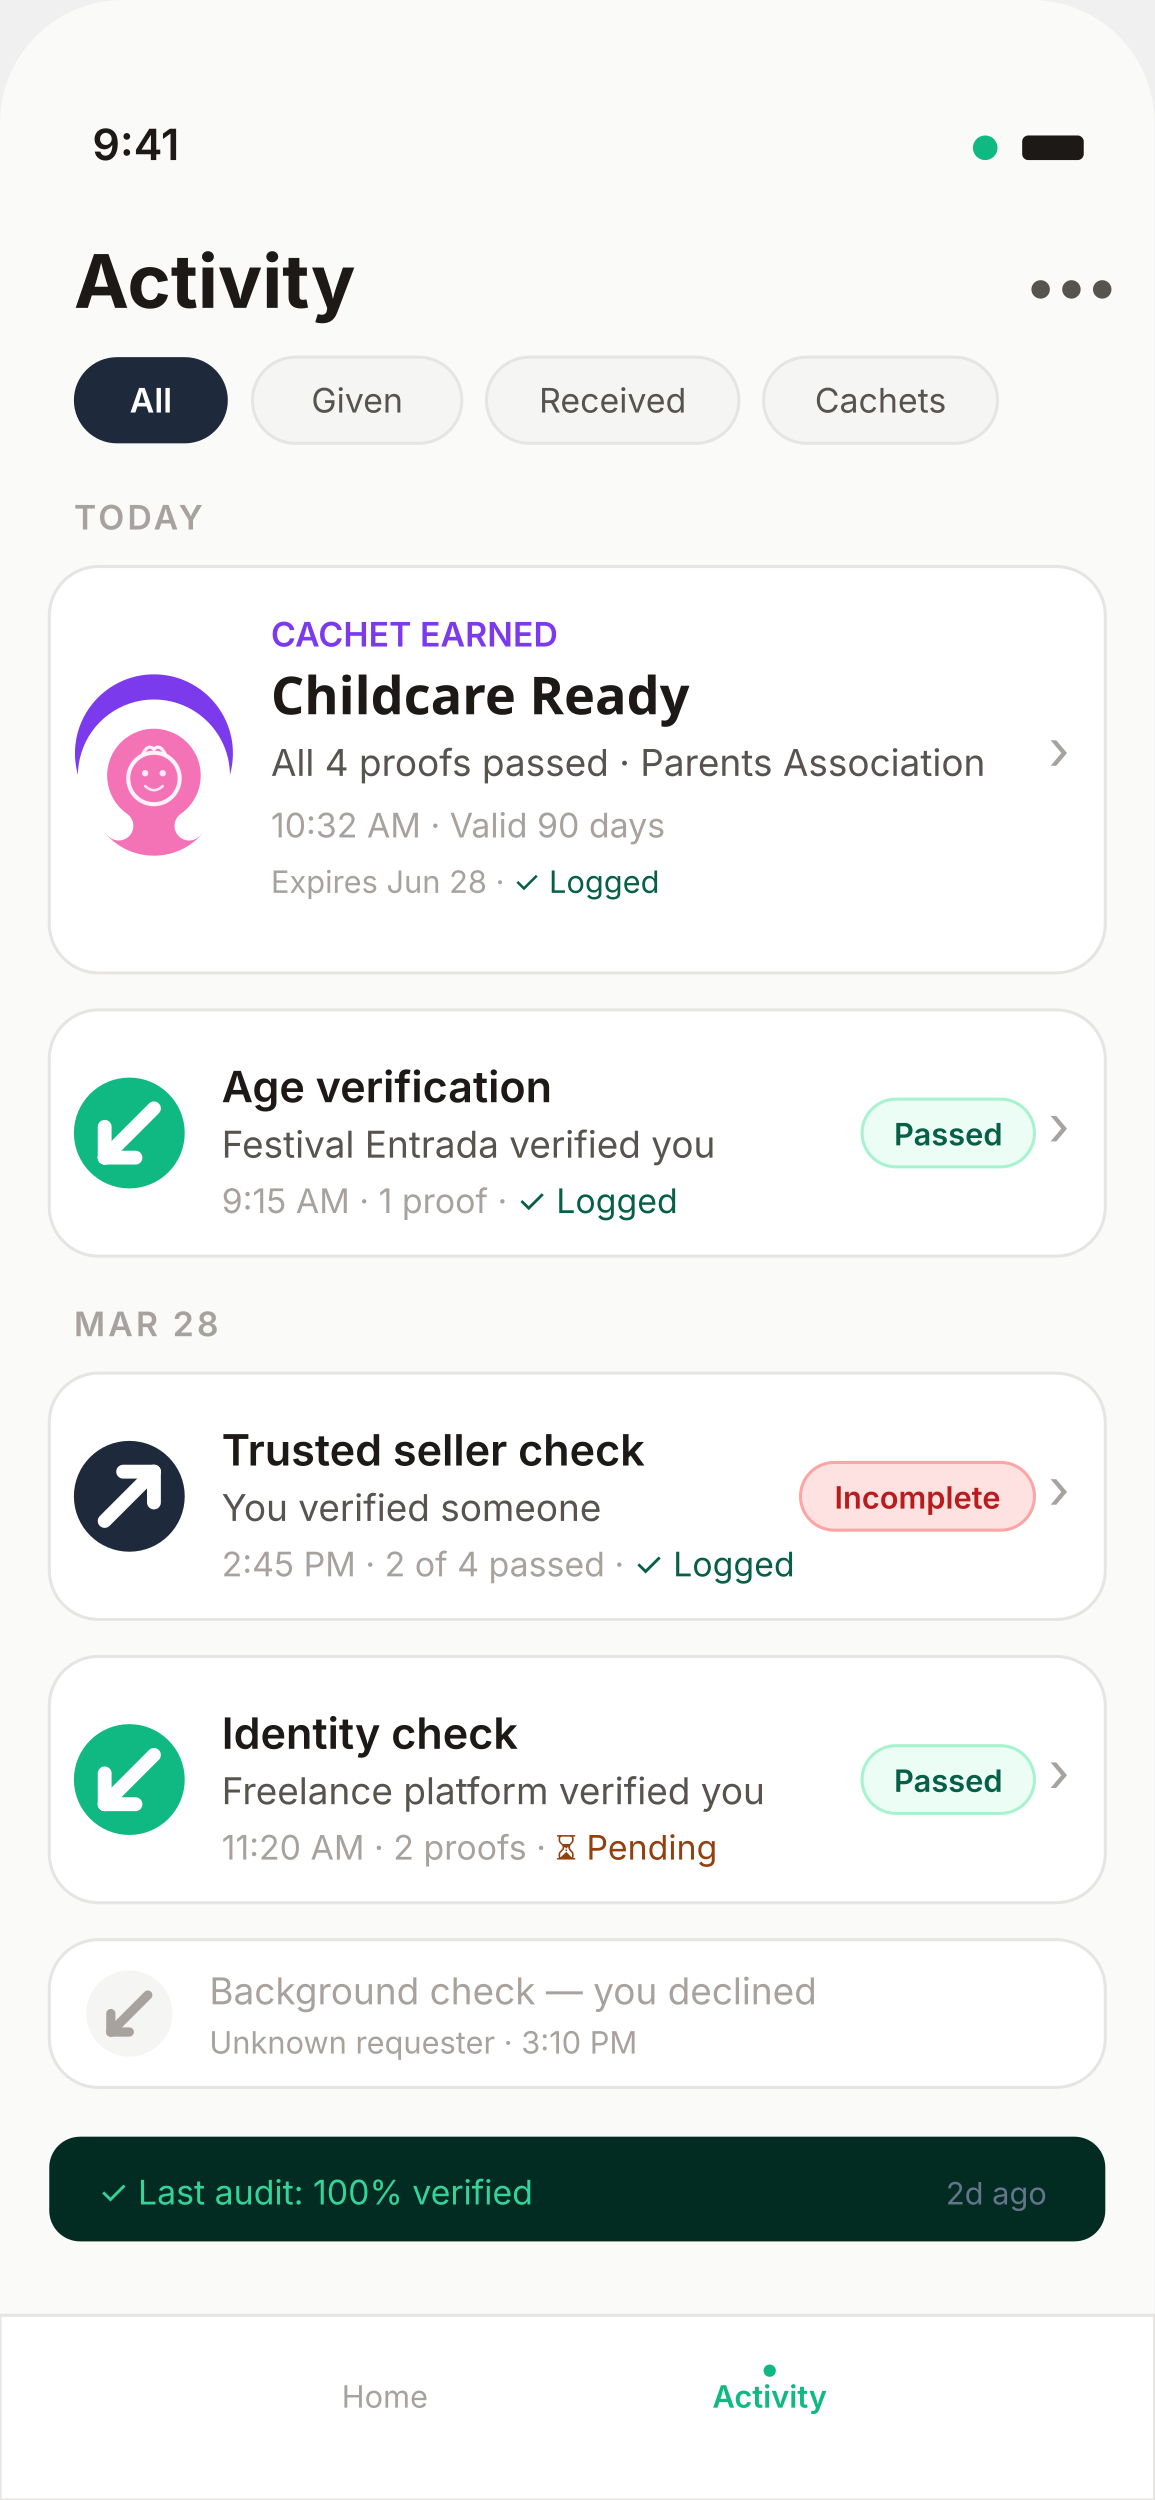
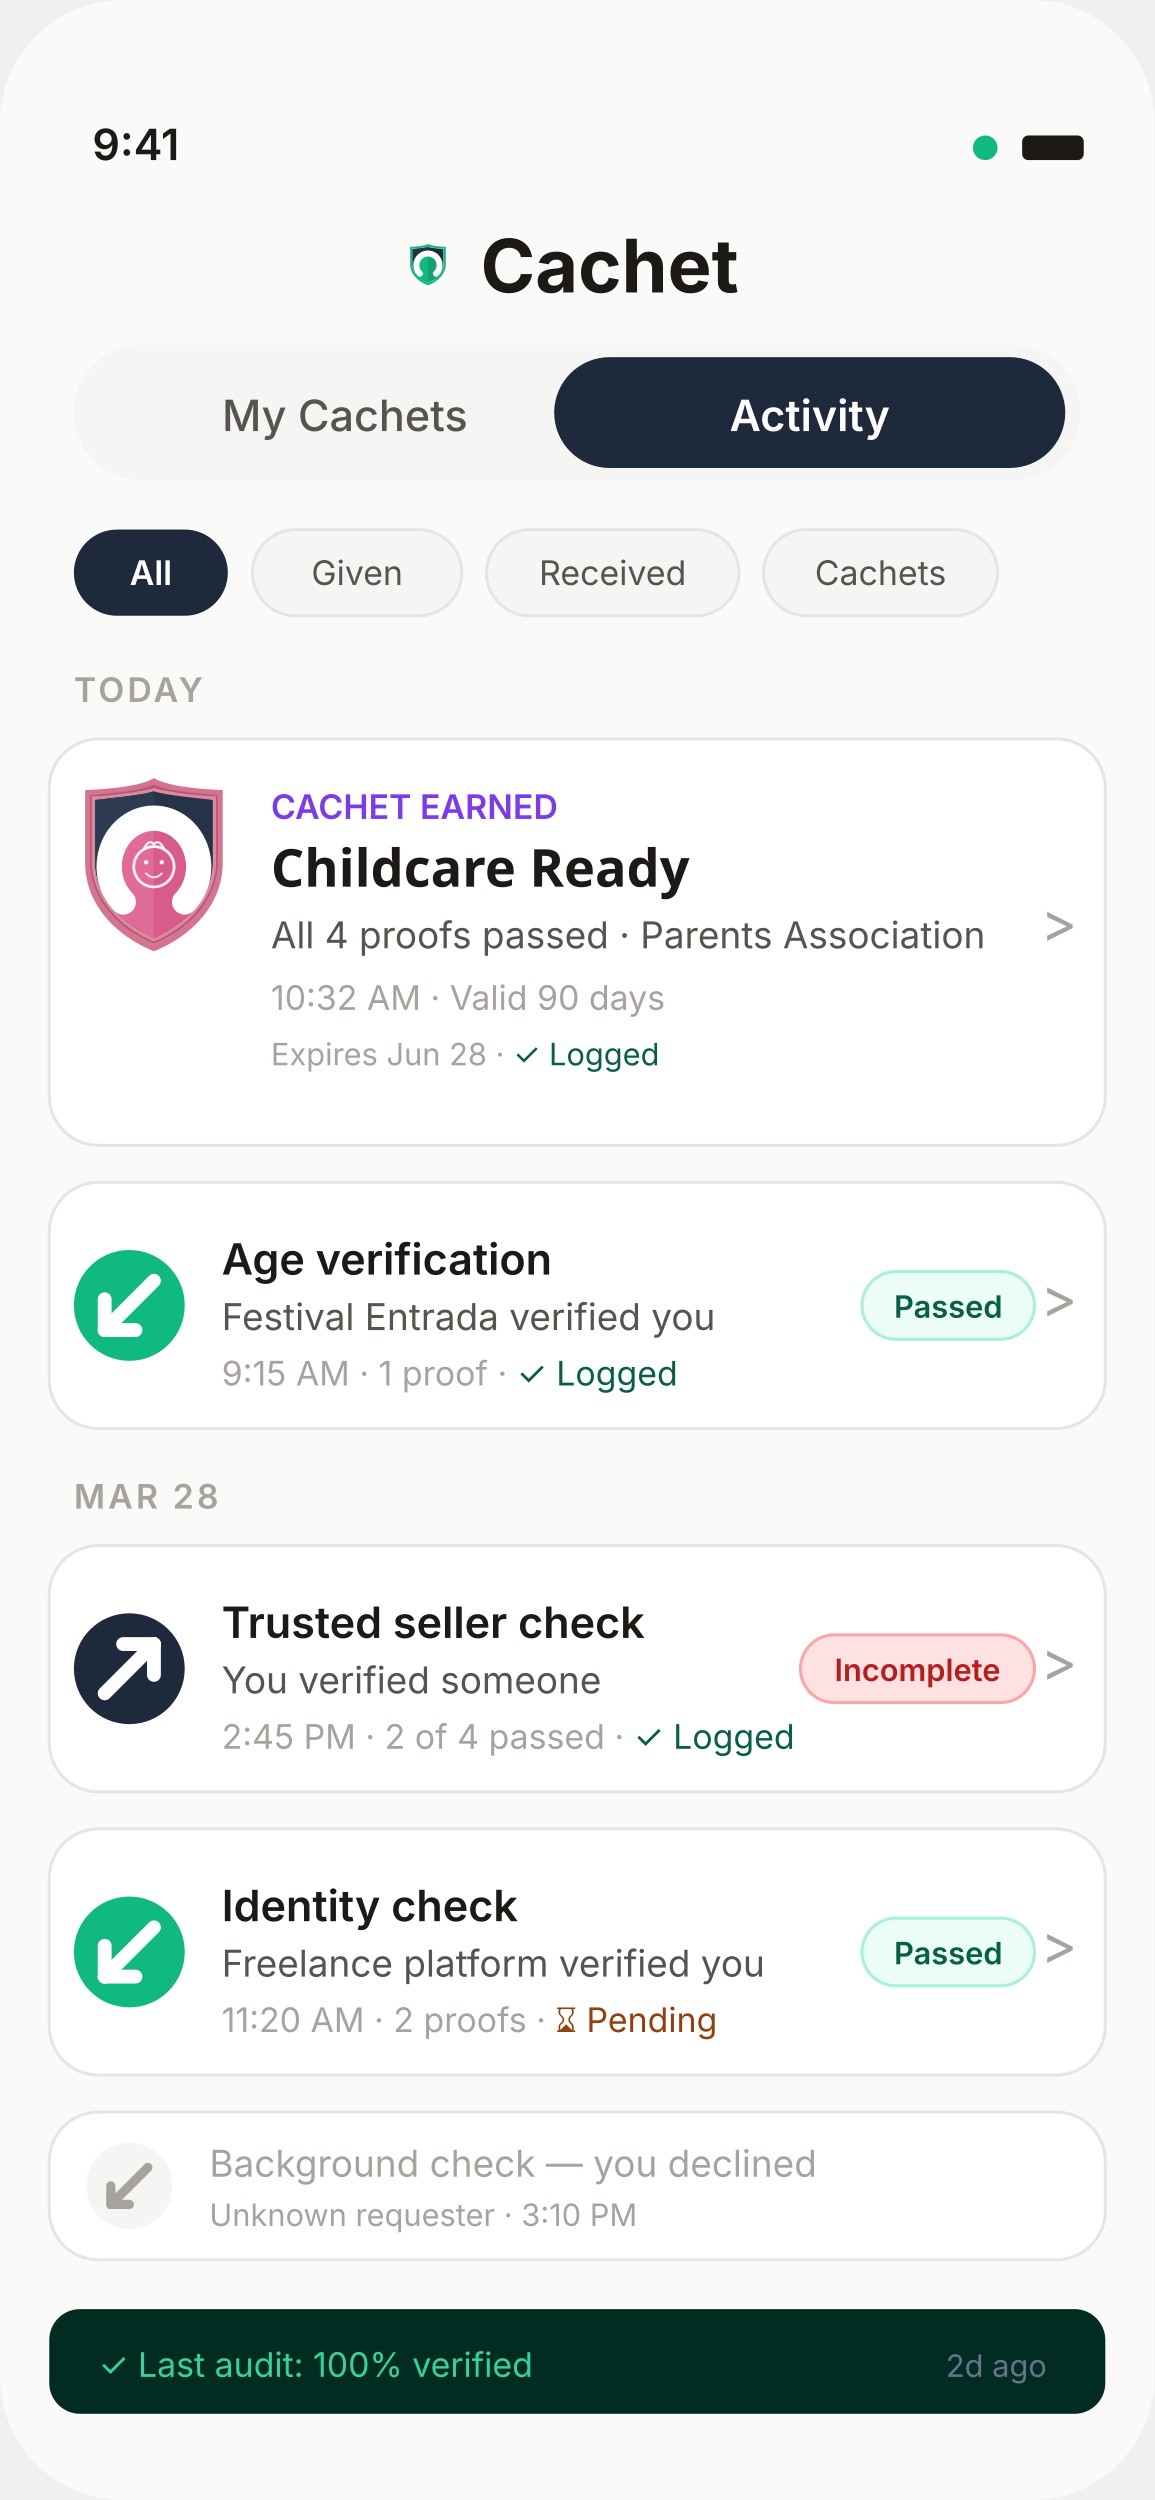
<svg xmlns="http://www.w3.org/2000/svg" viewBox="0 0 375 812" width="375" height="812">
+   <defs>
+     <symbol id="brand-shield" viewBox="0 0 400 480">
+       <path d="M 200 32 C 240 55, 348 58, 366 59 V 221 C 366 311, 296 382, 200 418 C 104 382, 34 311, 34 221 V 59 C 52 58, 160 55, 200 32 Z" fill="#34D399" />
+       <path d="M 200 40 C 238 54, 340 63, 362 63 V 219 C 362 307, 294 376, 200 412 C 106 376, 38 307, 38 219 V 63 C 60 63, 162 54, 200 40 Z" fill="#10B981" />
+       <path d="M 200 47 C 234 63, 334 68, 354 71 V 218 C 354 301, 288 367, 200 401 C 112 367, 46 301, 46 218 V 71 C 66 68, 166 63, 200 47 Z" fill="#059669" />
+       <path d="M 200 54 C 230 64, 328 74, 350 73 V 218 C 350 297, 286 363, 200 397 C 114 363, 50 297, 50 218 V 73 C 72 74, 170 64, 200 54 Z" fill="#6EE7B7" />
+       <path d="M 200 62 C 228 71, 322 78, 342 81 V 218 C 342 294, 280 356, 200 388 C 120 356, 58 294, 58 218 V 81 C 78 78, 172 71, 200 62 Z" fill="#1E293B" />
+       <path d="M 200 62 C 172 71, 78 78, 58 81 V 218 C 58 294, 120 356, 200 388 Z" fill="#253347" />
+       <path d="M 200 131 C 280 131, 330 152, 326 257 C 324 320, 268 358, 200 390 Z" fill="#0EA572" />
+       <path d="M 200 131 C 120 131, 70 152, 74 257 C 76 320, 132 358, 200 390 Z" fill="#10B981" />
+       <path d="M 274 308 A 108 108 0 1 0 126 308" fill="none" stroke="white" stroke-width="56" stroke-linecap="round" />
+     </symbol>
+     <symbol id="childcare-shield" viewBox="0 0 400 520">
+       <path d="M 200 35 C 240 60, 348 63, 366 64 V 239 C 366 337, 296 414, 200 453 C 104 414, 34 337, 34 239 V 64 C 52 63, 160 60, 200 35 Z" fill="#D4748E" />
+       <path d="M 200 51 C 234 68, 334 74, 354 77 V 236 C 354 326, 288 397, 200 434 C 112 397, 46 326, 46 236 V 77 C 66 74, 166 68, 200 51 Z" fill="#B85578" />
+       <path d="M 200 59 C 230 69, 328 80, 350 79 V 236 C 350 322, 286 393, 200 430 C 114 393, 50 322, 50 236 V 79 C 72 80, 170 69, 200 59 Z" fill="#D88AA0" />
+       <path d="M 200 67 C 228 77, 322 85, 342 88 V 236 C 342 318, 280 386, 200 420 C 120 386, 58 318, 58 236 V 88 C 78 85, 172 77, 200 67 Z" fill="#263347" />
+       <path d="M 200 67 C 172 77, 78 85, 58 88 V 236 C 58 318, 120 386, 200 420 Z" fill="#2D3B52" />
+       <path d="M 200 142 C 280 142, 330 165, 326 278 C 324 347, 268 388, 200 422 Z" fill="#D85B8A" />
+       <path d="M 200 142 C 120 142, 70 165, 74 278 C 76 347, 132 388, 200 422 Z" fill="#E06B96" />
+       <path d="M 274 334 A 108 117 0 1 0 126 334" fill="none" stroke="#fff" stroke-width="61" stroke-linecap="round" />
+       <g transform="matrix(1.3514, 0, 0, 1.3514, -70.28, -51.0)">
+         <circle cx="200" cy="222" r="36" fill="none" stroke="#fff" stroke-width="5" opacity="0.9" />
+         <circle cx="186" cy="214" r="4" fill="#fff" opacity="0.9" />
+         <circle cx="214" cy="214" r="4" fill="#fff" opacity="0.9" />
+         <path d="M 186,234 Q 200,248 214,234" fill="none" stroke="#fff" stroke-width="3.5" stroke-linecap="round" opacity="0.85" />
+         <path d="M 183,188 Q 192,172 200,182 Q 208,172 217,188" fill="none" stroke="#fff" stroke-width="4" stroke-linecap="round" opacity="0.9" />
+       </g>
+     </symbol>
+   </defs>
  <rect width="375" height="812" rx="40" fill="#FAFAF9" />
  <text x="30" y="52" font-family="Inter, sans-serif" font-size="14" font-weight="600" fill="#1C1917">9:41</text>
  <circle cx="320" cy="48" r="4" fill="#10B981" />
  <rect x="332" y="44" width="20" height="8" rx="2" fill="#1C1917" />
-   <text x="24" y="100" font-family="Inter, sans-serif" font-size="24" font-weight="700" fill="#1C1917">Activity</text>
-   <circle cx="338" cy="94" r="3" fill="#57534E" />
-   <circle cx="348" cy="94" r="3" fill="#57534E" />
-   <circle cx="358" cy="94" r="3" fill="#57534E" />
-   <rect x="24" y="116" width="50" height="28" rx="14" fill="#1E293B" />
-   <text x="49" y="134" text-anchor="middle" font-family="Inter, sans-serif" font-size="11" font-weight="600" fill="#FFFFFF">All</text>
-   <rect x="82" y="116" width="68" height="28" rx="14" fill="#F5F5F4" stroke="#E7E5E4" stroke-width="1" />
-   <text x="116" y="134" text-anchor="middle" font-family="Inter, sans-serif" font-size="11" fill="#57534E">Given</text>
-   <rect x="158" y="116" width="82" height="28" rx="14" fill="#F5F5F4" stroke="#E7E5E4" stroke-width="1" />
-   <text x="199" y="134" text-anchor="middle" font-family="Inter, sans-serif" font-size="11" fill="#57534E">Received</text>
-   <rect x="248" y="116" width="76" height="28" rx="14" fill="#F5F5F4" stroke="#E7E5E4" stroke-width="1" />
-   <text x="286" y="134" text-anchor="middle" font-family="Inter, sans-serif" font-size="11" fill="#57534E">Cachets</text>
-   <text x="24" y="172" font-family="Inter, sans-serif" font-size="11" font-weight="600" fill="#A8A29E" letter-spacing="1">TODAY</text>
-   <rect x="16" y="184" width="343" height="132" rx="16" fill="#FFFFFF" stroke="#E7E5E4" stroke-width="1" />
-   <g transform="translate(50, 250) scale(0.19) translate(-200, -200)">
-     <circle cx="200" cy="172" r="135" fill="#7C3AED" />
-     <circle cx="200" cy="237" r="110" fill="#F472B6" />
-     <circle cx="200" cy="215" r="44" fill="none" stroke="white" stroke-width="7" opacity="0.9" />
-     <circle cx="185" cy="206" r="5.5" fill="white" opacity="0.85" />
-     <circle cx="215" cy="206" r="5.5" fill="white" opacity="0.85" />
-     <path d="M 185 228 Q 200 242 215 228" fill="none" stroke="white" stroke-width="4.5" stroke-linecap="round" opacity="0.8" />
-     <path d="M 181 173 Q 190 155 200 165 Q 210 155 219 173" fill="none" stroke="white" stroke-width="5.5" stroke-linecap="round" opacity="0.9" />
-     <path d="M 139.8 296.0 A 105 105 0 1 1 260.2 296.0" fill="none" stroke="white" stroke-width="50" stroke-linecap="round" />
-   </g>
-   <text x="88" y="210" font-family="Inter, sans-serif" font-size="11" font-weight="600" fill="#7C3AED">CACHET EARNED</text>
-   <text x="88" y="232" font-family="Fredoka, sans-serif" font-size="17" font-weight="550" fill="#1C1917">Childcare Ready</text>
-   <text x="88" y="252" font-family="Inter, sans-serif" font-size="12" fill="#57534E">All 4 proofs passed · Parents Association</text>
-   <text x="88" y="272" font-family="Inter, sans-serif" font-size="11" fill="#A8A29E">10:32 AM · Valid 90 days</text>
-   <text x="88" y="290" font-family="Inter, sans-serif" font-size="10" fill="#A8A29E">Expires Jun 28 · <tspan fill="#065F46">✓ Logged</tspan>
+   <use href="#brand-shield" x="132" y="78" width="14" height="17" />
+   <text x="198" y="95" text-anchor="middle" font-family="Inter, sans-serif" font-size="24" font-weight="700" fill="#1C1917">Cachet</text>
+   <rect x="24" y="112" width="327" height="44" rx="22" fill="#F5F5F4" />
+   <rect x="180" y="116" width="166" height="36" rx="18" fill="#1E293B" />
+   <text x="112" y="140" text-anchor="middle" font-family="Inter, sans-serif" font-size="14" font-weight="500" fill="#57534E">My Cachets</text>
+   <text x="263" y="140" text-anchor="middle" font-family="Inter, sans-serif" font-size="14" font-weight="600" fill="#FFFFFF">Activity</text>
+   <rect x="24" y="172" width="50" height="28" rx="14" fill="#1E293B" />
+   <text x="49" y="190" text-anchor="middle" font-family="Inter, sans-serif" font-size="11" font-weight="600" fill="#FFFFFF">All</text>
+   <rect x="82" y="172" width="68" height="28" rx="14" fill="#F5F5F4" stroke="#E7E5E4" stroke-width="1" />
+   <text x="116" y="190" text-anchor="middle" font-family="Inter, sans-serif" font-size="11" fill="#57534E">Given</text>
+   <rect x="158" y="172" width="82" height="28" rx="14" fill="#F5F5F4" stroke="#E7E5E4" stroke-width="1" />
+   <text x="199" y="190" text-anchor="middle" font-family="Inter, sans-serif" font-size="11" fill="#57534E">Received</text>
+   <rect x="248" y="172" width="76" height="28" rx="14" fill="#F5F5F4" stroke="#E7E5E4" stroke-width="1" />
+   <text x="286" y="190" text-anchor="middle" font-family="Inter, sans-serif" font-size="11" fill="#57534E">Cachets</text>
+   <text x="24" y="228" font-family="Inter, sans-serif" font-size="11" font-weight="600" fill="#A8A29E" letter-spacing="1">TODAY</text>
+   <rect x="16" y="240" width="343" height="132" rx="16" fill="#FFFFFF" stroke="#E7E5E4" stroke-width="1" />
+   <use href="#childcare-shield" x="23" y="248" width="54" height="70" />
+   <text x="88" y="266" font-family="Inter, sans-serif" font-size="11" font-weight="600" fill="#7C3AED">CACHET EARNED</text>
+   <text x="88" y="288" font-family="Fredoka, sans-serif" font-size="17" font-weight="550" fill="#1C1917">Childcare Ready</text>
+   <text x="88" y="308" font-family="Inter, sans-serif" font-size="12" fill="#57534E">All 4 proofs passed · Parents Association</text>
+   <text x="88" y="328" font-family="Inter, sans-serif" font-size="11" fill="#A8A29E">10:32 AM · Valid 90 days</text>
+   <text x="88" y="346" font-family="Inter, sans-serif" font-size="10" fill="#A8A29E">Expires Jun 28 · <tspan fill="#065F46">✓ Logged</tspan>
  </text>
-   <text x="344" y="250" text-anchor="middle" font-family="Inter, sans-serif" font-size="18" fill="#A8A29E">›</text>
-   <rect x="16" y="328" width="343" height="80" rx="16" fill="#FFFFFF" stroke="#E7E5E4" stroke-width="1" />
-   <circle cx="42" cy="368" r="18" fill="#10B981" />
-   <path d="M 50 360 L 34 376" stroke="white" stroke-width="4.5" stroke-linecap="round" />
-   <path d="M 34 376 L 34 366" stroke="white" stroke-width="4.5" stroke-linecap="round" />
-   <path d="M 34 376 L 44 376" stroke="white" stroke-width="4.5" stroke-linecap="round" />
-   <text x="72" y="358" font-family="Inter, sans-serif" font-size="14" font-weight="600" fill="#1C1917">Age verification</text>
-   <text x="72" y="376" font-family="Inter, sans-serif" font-size="12" fill="#57534E">Festival Entrada verified you</text>
-   <text x="72" y="394" font-family="Inter, sans-serif" font-size="11" fill="#A8A29E">9:15 AM · 1 proof · <tspan fill="#065F46">✓ Logged</tspan>
+   <text x="344" y="306" text-anchor="middle" font-family="Inter, sans-serif" font-size="18" fill="#A8A29E">&gt;</text>
+   <rect x="16" y="384" width="343" height="80" rx="16" fill="#FFFFFF" stroke="#E7E5E4" stroke-width="1" />
+   <circle cx="42" cy="424" r="18" fill="#10B981" />
+   <path d="M 50 416 L 34 432" stroke="white" stroke-width="4.5" stroke-linecap="round" />
+   <path d="M 34 432 L 34 422" stroke="white" stroke-width="4.5" stroke-linecap="round" />
+   <path d="M 34 432 L 44 432" stroke="white" stroke-width="4.5" stroke-linecap="round" />
+   <text x="72" y="414" font-family="Inter, sans-serif" font-size="14" font-weight="600" fill="#1C1917">Age verification</text>
+   <text x="72" y="432" font-family="Inter, sans-serif" font-size="12" fill="#57534E">Festival Entrada verified you</text>
+   <text x="72" y="450" font-family="Inter, sans-serif" font-size="11" fill="#A8A29E">9:15 AM · 1 proof · <tspan fill="#065F46">✓ Logged</tspan>
  </text>
-   <rect x="280" y="357" width="56" height="22" rx="11" fill="#ECFDF5" stroke="#A7F3D0" stroke-width="1" />
-   <text x="308" y="372" text-anchor="middle" font-family="Inter, sans-serif" font-size="10" font-weight="600" fill="#065F46">Passed</text>
-   <text x="344" y="372" text-anchor="middle" font-family="Inter, sans-serif" font-size="18" fill="#A8A29E">›</text>
-   <text x="24" y="434" font-family="Inter, sans-serif" font-size="11" font-weight="600" fill="#A8A29E" letter-spacing="1">MAR 28</text>
-   <rect x="16" y="446" width="343" height="80" rx="16" fill="#FFFFFF" stroke="#E7E5E4" stroke-width="1" />
-   <circle cx="42" cy="486" r="18" fill="#1E293B" />
-   <path d="M 34 494 L 50 478" stroke="white" stroke-width="4.5" stroke-linecap="round" />
-   <path d="M 50 478 L 50 488" stroke="white" stroke-width="4.5" stroke-linecap="round" />
-   <path d="M 50 478 L 40 478" stroke="white" stroke-width="4.5" stroke-linecap="round" />
-   <text x="72" y="476" font-family="Inter, sans-serif" font-size="14" font-weight="600" fill="#1C1917">Trusted seller check</text>
-   <text x="72" y="494" font-family="Inter, sans-serif" font-size="12" fill="#57534E">You verified someone</text>
-   <text x="72" y="512" font-family="Inter, sans-serif" font-size="11" fill="#A8A29E">2:45 PM · 2 of 4 passed · <tspan fill="#065F46">✓ Logged</tspan>
+   <rect x="280" y="413" width="56" height="22" rx="11" fill="#ECFDF5" stroke="#A7F3D0" stroke-width="1" />
+   <text x="308" y="428" text-anchor="middle" font-family="Inter, sans-serif" font-size="10" font-weight="600" fill="#065F46">Passed</text>
+   <text x="344" y="428" text-anchor="middle" font-family="Inter, sans-serif" font-size="18" fill="#A8A29E">&gt;</text>
+   <text x="24" y="490" font-family="Inter, sans-serif" font-size="11" font-weight="600" fill="#A8A29E" letter-spacing="1">MAR 28</text>
+   <rect x="16" y="502" width="343" height="80" rx="16" fill="#FFFFFF" stroke="#E7E5E4" stroke-width="1" />
+   <circle cx="42" cy="542" r="18" fill="#1E293B" />
+   <path d="M 34 550 L 50 534" stroke="white" stroke-width="4.5" stroke-linecap="round" />
+   <path d="M 50 534 L 50 544" stroke="white" stroke-width="4.5" stroke-linecap="round" />
+   <path d="M 50 534 L 40 534" stroke="white" stroke-width="4.5" stroke-linecap="round" />
+   <text x="72" y="532" font-family="Inter, sans-serif" font-size="14" font-weight="600" fill="#1C1917">Trusted seller check</text>
+   <text x="72" y="550" font-family="Inter, sans-serif" font-size="12" fill="#57534E">You verified someone</text>
+   <text x="72" y="568" font-family="Inter, sans-serif" font-size="11" fill="#A8A29E">2:45 PM · 2 of 4 passed · <tspan fill="#065F46">✓ Logged</tspan>
  </text>
-   <rect x="260" y="475" width="76" height="22" rx="11" fill="#FEE2E2" stroke="#FCA5A5" stroke-width="1" />
-   <text x="298" y="490" text-anchor="middle" font-family="Inter, sans-serif" font-size="10" font-weight="600" fill="#B91C1C">Incomplete</text>
-   <text x="344" y="490" text-anchor="middle" font-family="Inter, sans-serif" font-size="18" fill="#A8A29E">›</text>
-   <rect x="16" y="538" width="343" height="80" rx="16" fill="#FFFFFF" stroke="#E7E5E4" stroke-width="1" />
-   <circle cx="42" cy="578" r="18" fill="#10B981" />
-   <path d="M 50 570 L 34 586" stroke="white" stroke-width="4.5" stroke-linecap="round" />
-   <path d="M 34 586 L 34 576" stroke="white" stroke-width="4.5" stroke-linecap="round" />
-   <path d="M 34 586 L 44 586" stroke="white" stroke-width="4.5" stroke-linecap="round" />
-   <text x="72" y="568" font-family="Inter, sans-serif" font-size="14" font-weight="600" fill="#1C1917">Identity check</text>
-   <text x="72" y="586" font-family="Inter, sans-serif" font-size="12" fill="#57534E">Freelance platform verified you</text>
-   <text x="72" y="604" font-family="Inter, sans-serif" font-size="11" fill="#A8A29E">11:20 AM · 2 proofs · <tspan fill="#92400E">⏳ Pending</tspan>
+   <rect x="260" y="531" width="76" height="22" rx="11" fill="#FEE2E2" stroke="#FCA5A5" stroke-width="1" />
+   <text x="298" y="546" text-anchor="middle" font-family="Inter, sans-serif" font-size="10" font-weight="600" fill="#B91C1C">Incomplete</text>
+   <text x="344" y="546" text-anchor="middle" font-family="Inter, sans-serif" font-size="18" fill="#A8A29E">&gt;</text>
+   <rect x="16" y="594" width="343" height="80" rx="16" fill="#FFFFFF" stroke="#E7E5E4" stroke-width="1" />
+   <circle cx="42" cy="634" r="18" fill="#10B981" />
+   <path d="M 50 626 L 34 642" stroke="white" stroke-width="4.5" stroke-linecap="round" />
+   <path d="M 34 642 L 34 632" stroke="white" stroke-width="4.5" stroke-linecap="round" />
+   <path d="M 34 642 L 44 642" stroke="white" stroke-width="4.5" stroke-linecap="round" />
+   <text x="72" y="624" font-family="Inter, sans-serif" font-size="14" font-weight="600" fill="#1C1917">Identity check</text>
+   <text x="72" y="642" font-family="Inter, sans-serif" font-size="12" fill="#57534E">Freelance platform verified you</text>
+   <text x="72" y="660" font-family="Inter, sans-serif" font-size="11" fill="#A8A29E">11:20 AM · 2 proofs · <tspan fill="#92400E">⌛ Pending</tspan>
  </text>
-   <rect x="280" y="567" width="56" height="22" rx="11" fill="#ECFDF5" stroke="#A7F3D0" stroke-width="1" />
-   <text x="308" y="582" text-anchor="middle" font-family="Inter, sans-serif" font-size="10" font-weight="600" fill="#065F46">Passed</text>
-   <text x="344" y="582" text-anchor="middle" font-family="Inter, sans-serif" font-size="18" fill="#A8A29E">›</text>
-   <rect x="16" y="630" width="343" height="48" rx="16" fill="#FFFFFF" stroke="#E7E5E4" stroke-width="1" />
-   <circle cx="42" cy="654" r="14" fill="#F5F5F4" />
-   <path d="M 48 648 L 36 660" stroke="#A8A29E" stroke-width="3" stroke-linecap="round" />
-   <path d="M 36 660 L 36 654" stroke="#A8A29E" stroke-width="3" stroke-linecap="round" />
-   <path d="M 36 660 L 42 660" stroke="#A8A29E" stroke-width="3" stroke-linecap="round" />
-   <text x="68" y="651" font-family="Inter, sans-serif" font-size="12" fill="#A8A29E">Background check — you declined</text>
-   <text x="68" y="667" font-family="Inter, sans-serif" font-size="10" fill="#A8A29E">Unknown requester · 3:10 PM</text>
-   <rect x="16" y="694" width="343" height="34" rx="10" fill="#022C22" />
-   <text x="32" y="716" font-family="Inter, sans-serif" font-size="11" fill="#34D399">✓ Last audit: 100% verified</text>
-   <text x="340" y="716" text-anchor="end" font-family="Inter, sans-serif" font-size="10" fill="#64748B">2d ago</text>
-   <rect x="0" y="752" width="375" height="60" fill="#FFFFFF" stroke="#E7E5E4" stroke-width="1" />
-   <text x="125" y="782" text-anchor="middle" font-family="Inter, sans-serif" font-size="10" fill="#A8A29E">Home</text>
-   <text x="250" y="782" text-anchor="middle" font-family="Inter, sans-serif" font-size="10" font-weight="600" fill="#10B981">Activity</text>
-   <circle cx="250" cy="770" r="2" fill="#10B981" />
+   <rect x="280" y="623" width="56" height="22" rx="11" fill="#ECFDF5" stroke="#A7F3D0" stroke-width="1" />
+   <text x="308" y="638" text-anchor="middle" font-family="Inter, sans-serif" font-size="10" font-weight="600" fill="#065F46">Passed</text>
+   <text x="344" y="638" text-anchor="middle" font-family="Inter, sans-serif" font-size="18" fill="#A8A29E">&gt;</text>
+   <rect x="16" y="686" width="343" height="48" rx="16" fill="#FFFFFF" stroke="#E7E5E4" stroke-width="1" />
+   <circle cx="42" cy="710" r="14" fill="#F5F5F4" />
+   <path d="M 48 704 L 36 716" stroke="#A8A29E" stroke-width="3" stroke-linecap="round" />
+   <path d="M 36 716 L 36 710" stroke="#A8A29E" stroke-width="3" stroke-linecap="round" />
+   <path d="M 36 716 L 42 716" stroke="#A8A29E" stroke-width="3" stroke-linecap="round" />
+   <text x="68" y="707" font-family="Inter, sans-serif" font-size="12" fill="#A8A29E">Background check — you declined</text>
+   <text x="68" y="723" font-family="Inter, sans-serif" font-size="10" fill="#A8A29E">Unknown requester · 3:10 PM</text>
+   <rect x="16" y="750" width="343" height="34" rx="10" fill="#022C22" />
+   <text x="32" y="772" font-family="Inter, sans-serif" font-size="11" fill="#34D399">✓ Last audit: 100% verified</text>
+   <text x="340" y="772" text-anchor="end" font-family="Inter, sans-serif" font-size="10" fill="#64748B">2d ago</text>
</svg>
